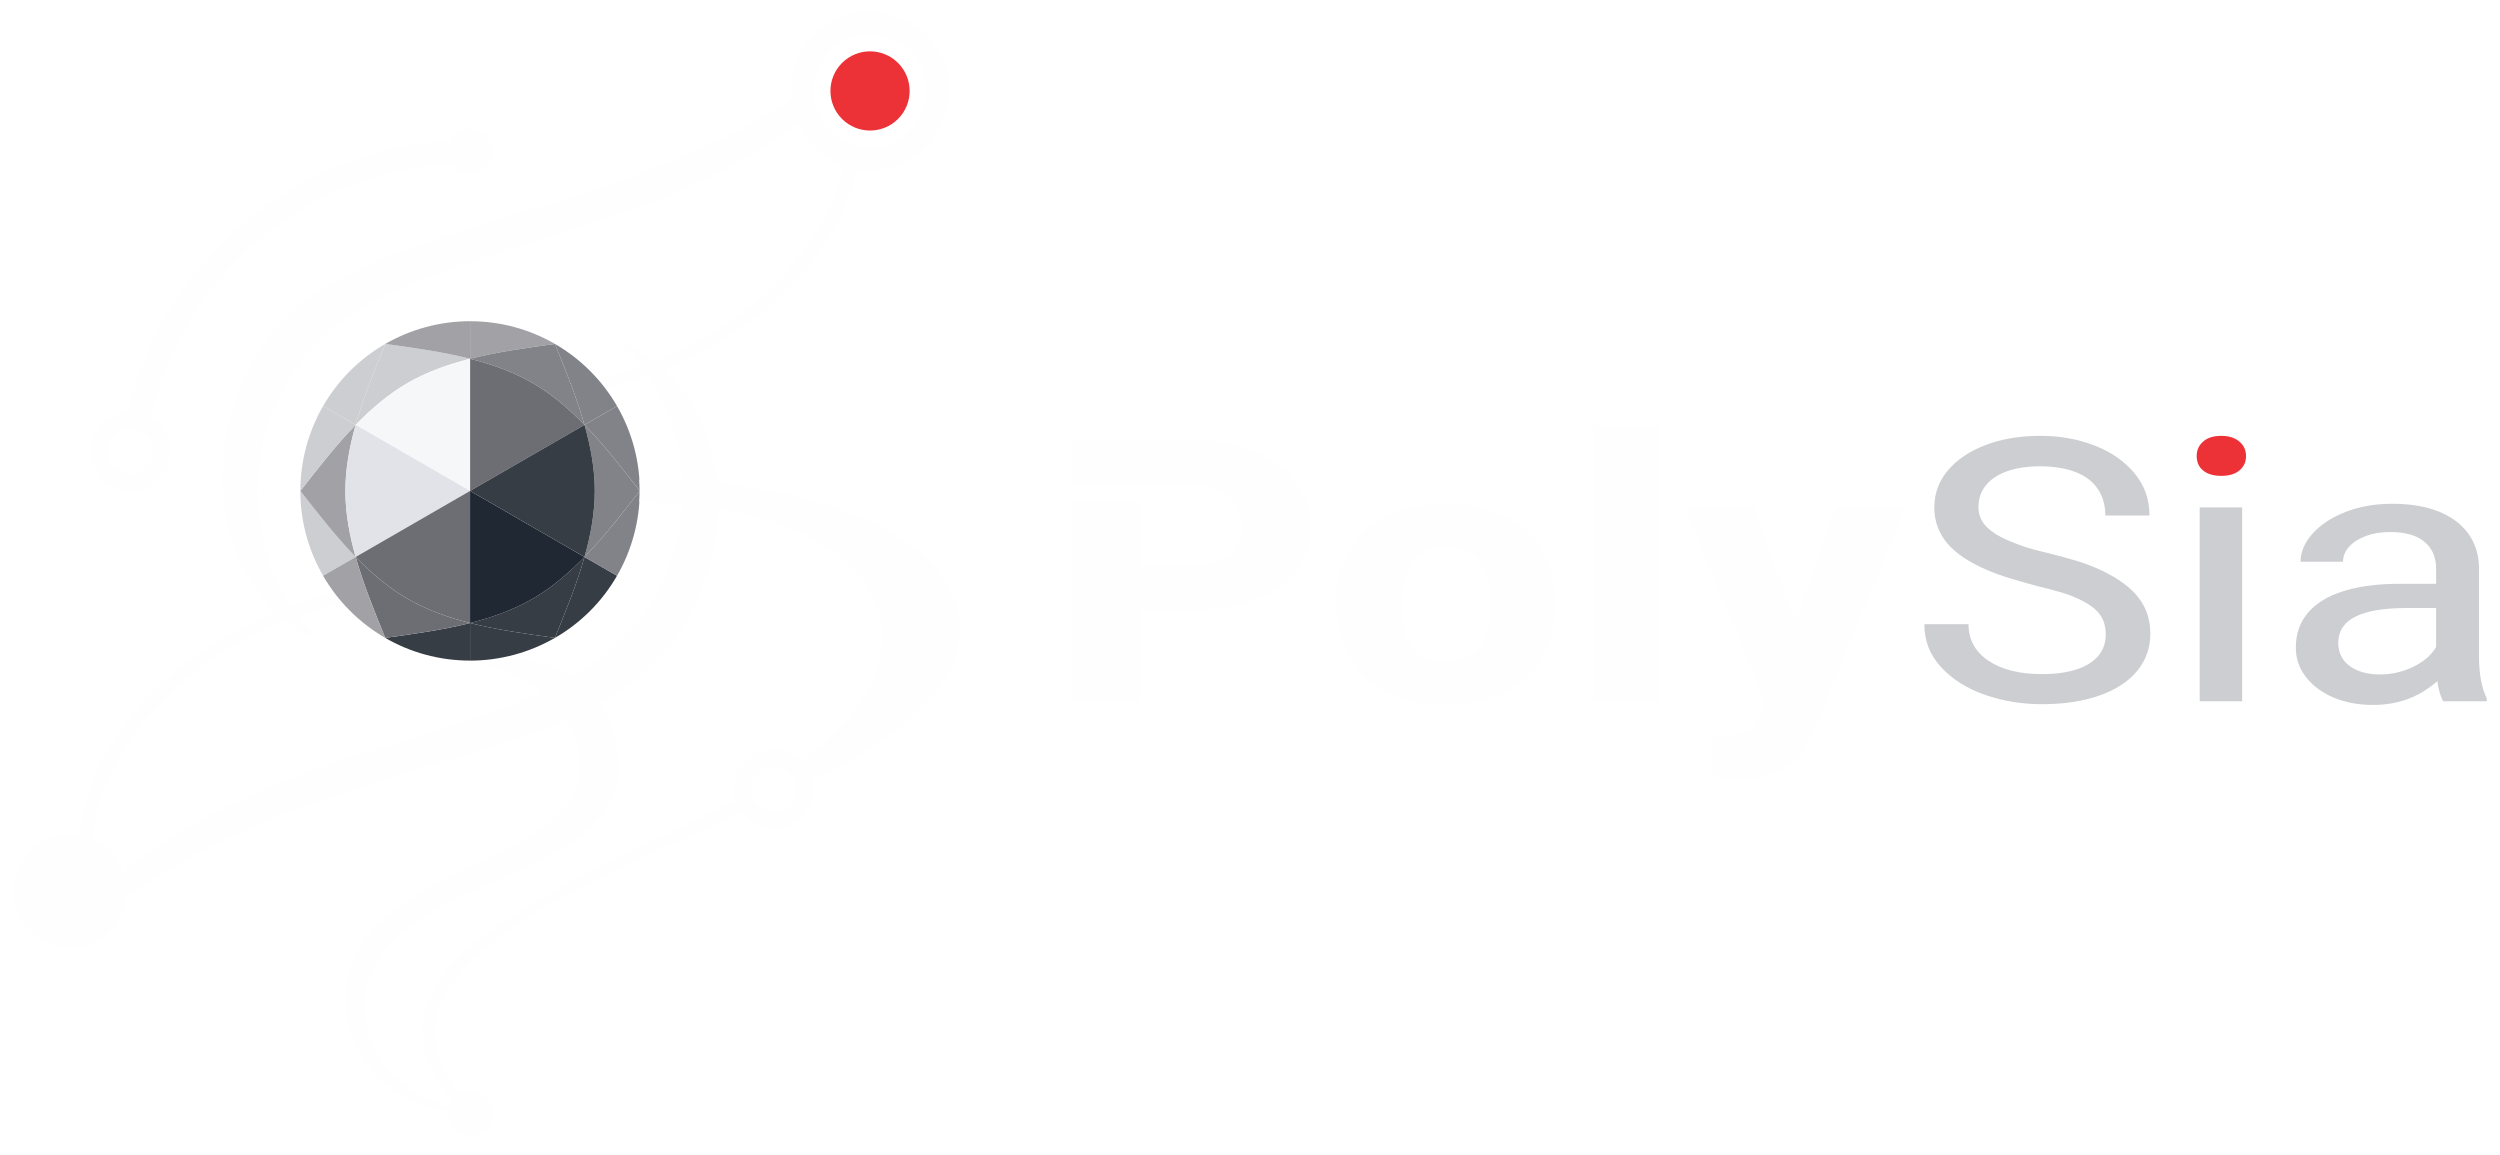
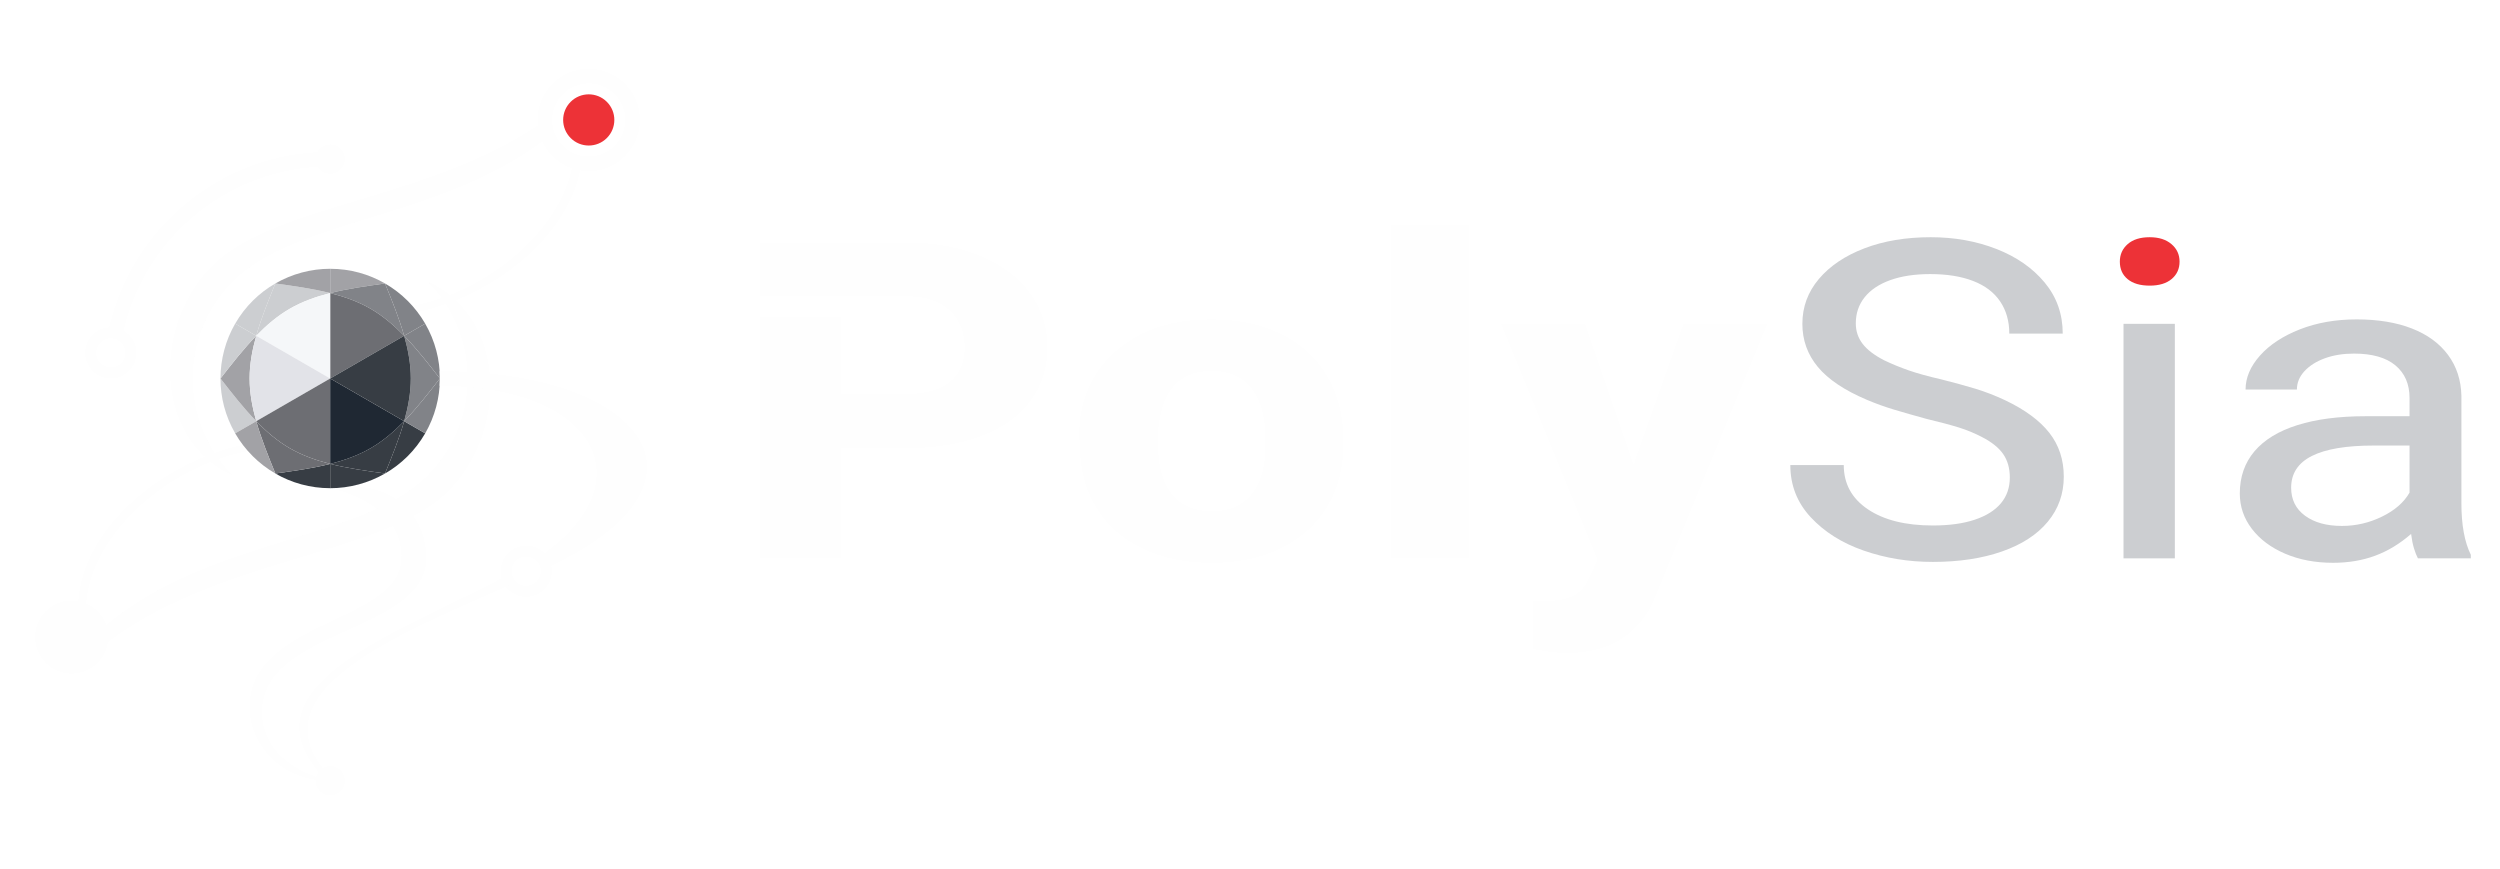
- <svg xmlns="http://www.w3.org/2000/svg" viewBox="135 105 2610 1205" fill-rule="evenodd">
-   <g>
-     <path d="M625.75 1267.09c-76.76,0.68 -126.38,-54.49 -129.79,-111.99 -8.76,-147.75 240.67,-140.22 244.93,-246.01 2.64,-65.79 -58.13,-102.14 -115.14,-114.42 96.51,-15.97 152.3,38.54 155.22,108.61 5.25,126.06 -265.41,115.79 -265.31,252.71 0.05,59.93 49.36,98.01 110.09,111.1z" fill="#FEFEFE" />
-     <path d="M249.94 1076.83c12.86,-12.85 18.54,-30.15 17.07,-46.95 182.38,-137.67 432.53,-132.02 535.82,-235.3 86.69,-86.7 98.38,-270.4 -20.09,-334.06 86.7,86.7 86.7,227.27 0,313.97 -105.11,105.11 -348.57,99.47 -518.75,241.22l0 0c-2.83,-8.18 -7.51,-15.86 -14.05,-22.39 -5.42,-5.43 -11.64,-9.58 -18.28,-12.45 8.6,-112.33 130.58,-221.14 261.21,-246.22 -2.8,-3.17 -5.49,-6.44 -8.06,-9.81 -123.04,25.65 -256.91,128.31 -265.81,252.18 -18.48,-3.43 -38.28,2 -52.57,16.3 -23.06,23.06 -23.06,60.45 0,83.51 23.06,23.06 60.45,23.06 83.51,0z" fill="#FEFEFE" />
-     <path d="M782.74 460.52c86.7,86.7 86.7,227.27 0,313.97 -105.11,105.11 -348.57,99.47 -518.75,241.22l-7.96 35.6c183.1,-145.31 448.46,-146.35 556.62,-248.31 97.92,-92.31 102.59,-281.63 -29.91,-342.48z" fill="#FEFEFE" />
-     <path transform="matrix(-0.159909 0.159909 -0.159909 -0.159909 1043.32 199.942)" fill="#ED3237" d="M-182.79 0.0a182.79 182.79 0 1 0 365.58 0a182.79 182.79 0 1 0 -365.58 0Z" />
-     <path d="M913.11 958.01c-16.14,-16.14 -16.14,-42.32 0,-58.46 16.14,-16.14 42.32,-16.14 58.46,0 16.14,16.14 16.14,42.32 0,58.46 -16.14,16.14 -42.32,16.14 -58.46,0zm12.53 -12.53c-9.23,-9.22 -9.23,-24.18 0,-33.4 9.22,-9.23 24.18,-9.23 33.4,0 9.23,9.22 9.23,24.18 0,33.4 -9.22,9.23 -24.18,9.23 -33.4,0z" fill="#FEFEFE" />
-     <path d="M642.46 279.89c9.22,-9.22 9.22,-24.18 0,-33.4 -9.23,-9.23 -24.19,-9.23 -33.41,0 -1.67,1.66 -3.03,3.52 -4.09,5.49 -164.52,9.22 -300.03,127.03 -335.98,282.93 -21.68,1.27 -38.88,19.26 -38.88,41.26 0,22.83 18.51,41.34 41.34,41.34 22.83,0 41.33,-18.51 41.33,-41.34 0,-15.34 -8.36,-28.73 -20.77,-35.87 33.56,-145.66 160.02,-255.8 313.65,-264.7 0.94,1.53 2.08,2.97 3.4,4.29 9.22,9.23 24.18,9.23 33.41,0zm-371.02 319.9c13.04,0 23.62,-10.57 23.62,-23.62 0,-13.04 -10.58,-23.62 -23.62,-23.62 -13.05,0 -23.62,10.58 -23.62,23.62 0,13.05 10.57,23.62 23.62,23.62z" fill="#FEFEFE" />
-     <path transform="matrix(0.0913785 -0.0913785 0.0913785 0.0913785 625.753 1267.09)" fill="#FEFEFE" d="M-182.79 0.0a182.79 182.79 0 1 0 365.58 0a182.79 182.79 0 1 0 -365.58 0Z" />
-     <path d="M1001.56 158.19c-23.06,23.06 -23.06,60.45 0,83.51 23.06,23.06 60.45,23.06 83.52,0 23.06,-23.06 23.06,-60.45 0,-83.51 -23.07,-23.07 -60.46,-23.07 -83.52,0zm14.75 119.9c-22.51,103.48 -136.36,198.98 -257.67,222.27 2.8,3.18 5.49,6.45 8.06,9.82 115.19,-24.02 239.84,-115.54 262.58,-228.76 25.56,4.38 52.77,-3.29 72.5,-23.02 32.28,-32.28 32.28,-84.63 0,-116.92 -32.29,-32.28 -84.63,-32.28 -116.92,0 -21.37,21.38 -28.59,51.54 -21.67,78.86 -180.08,122.16 -415.19,120.77 -514.51,220.09 -86.7,86.7 -98.38,270.41 20.09,334.06 -86.7,-86.7 -86.7,-227.27 0,-313.97 101.19,-101.19 330.62,-99.75 499.43,-226 3.98,8.65 9.53,16.75 16.66,23.88 9.17,9.17 19.96,15.73 31.45,19.69z" fill="#FEFEFE" />
-     <path d="M468.77 774.49c-86.7,-86.7 -86.7,-227.27 0,-313.97 103.29,-103.29 340.19,-99.63 509.86,-234.01l-5.15 -26.34c-181.75,129.06 -430.72,133.9 -534.62,231.84 -97.92,92.31 -102.59,281.63 29.91,342.48z" fill="#FEFEFE" />
+ <svg xmlns="http://www.w3.org/2000/svg" viewBox="0 0 190 66" role="img" aria-label="PolySia" fill-rule="evenodd">
+   <g transform="matrix(0.04705882 0 0 0.04705882 -4.352941 -0.2941176)" fill-rule="evenodd">
    <g>
-       <path d="M625.75 479.57c28.38,-7.17 58.48,-11.33 88.6,-15.51 -26.06,-15.08 -56.32,-23.71 -88.6,-23.71l0 39.22z" fill="#A2A2A6" />
-       <path d="M625.75 479.57c23.17,5.85 45.18,13.71 65.09,25.2 19.91,11.5 37.72,26.63 54.37,43.77 -7.98,-28.15 -19.43,-56.3 -30.87,-84.47 -30.11,4.17 -60.21,8.33 -88.59,15.5z" fill="#818388" />
-       <path d="M690.84 504.77c-19.91,-11.49 -41.92,-19.35 -65.09,-25.2l0 137.94 119.46 -68.97c-16.65,-17.14 -34.46,-32.27 -54.37,-43.77z" fill="#6D6E73" />
-       <path d="M745.21 548.54l33.99 -19.63c-15.55,-26.88 -37.97,-49.3 -64.86,-64.84 11.44,28.17 22.89,56.32 30.87,84.47z" fill="#818388" />
-       <path d="M506.29 548.54c7.98,-28.16 19.43,-56.31 30.87,-84.48 -26.09,15.03 -48.69,36.92 -64.83,64.87l33.96 19.61z" fill="#CCCED1" />
-       <path d="M506.3 548.54c16.65,-17.14 34.46,-32.27 54.37,-43.77 19.91,-11.49 41.92,-19.35 65.08,-25.2 -28.37,-7.16 -58.47,-11.33 -88.58,-15.5 -11.45,28.16 -22.9,56.31 -30.87,84.47z" fill="#CCCED1" />
-       <path d="M560.67 504.77c-19.91,11.5 -37.72,26.63 -54.38,43.77l119.46 68.97 0 -137.94c-23.16,5.85 -45.17,13.71 -65.08,25.2z" fill="#F5F7F9" />
-       <path d="M625.75 479.57l0 -39.25c-31.05,0.03 -61.68,8.23 -88.58,23.75 30.11,4.17 60.21,8.34 88.58,15.5z" fill="#A2A2A6" />
-       <path d="M506.29 686.48c-20.39,-20.99 -39.05,-44.98 -57.72,-68.98 -0.03,30.11 7.62,60.63 23.76,88.59l33.96 -19.61z" fill="#CCCED1" />
-       <path d="M506.3 686.47c-6.52,-22.99 -10.72,-45.97 -10.72,-68.97 0,-22.98 4.2,-45.97 10.72,-68.96 -20.39,20.98 -39.05,44.98 -57.72,68.97 18.66,23.99 37.32,47.98 57.72,68.96z" fill="#A2A2A6" />
-       <path d="M495.58 617.5c0,23 4.2,45.98 10.71,68.98l119.46 -68.97 -119.45 -68.97c-6.52,22.99 -10.72,45.98 -10.72,68.96z" fill="#E2E3E8" />
-       <path d="M506.3 548.54l-34 -19.63c-15.5,26.91 -23.7,57.54 -23.72,88.6 18.67,-23.99 37.33,-47.99 57.72,-68.97z" fill="#CCCED1" />
-       <path d="M625.75 755.45c-28.37,7.17 -58.48,11.33 -88.59,15.51 26.06,15.07 56.32,23.71 88.59,23.71l0 -39.22z" fill="#373D44" />
-       <path d="M625.75 755.44c-23.17,-5.85 -45.18,-13.7 -65.09,-25.2 -19.91,-11.49 -37.71,-26.63 -54.36,-43.77 7.98,28.16 19.43,56.31 30.87,84.47 30.1,-4.16 60.21,-8.32 88.58,-15.5z" fill="#6D6E73" />
-       <path d="M560.66 730.24c19.91,11.5 41.92,19.35 65.09,25.21l0 -137.94 -119.45 68.96c16.65,17.14 34.45,32.28 54.36,43.77z" fill="#6D6E73" />
-       <path d="M506.3 686.47l-34 19.63c15.56,26.88 37.97,49.3 64.87,64.84 -11.44,-28.16 -22.89,-56.31 -30.87,-84.47z" fill="#A2A2A6" />
-       <path d="M745.21 686.48c-7.98,28.15 -19.42,56.31 -30.86,84.48 26.09,-15.03 48.69,-36.92 64.83,-64.87l-33.97 -19.61z" fill="#373D44" />
-       <path d="M745.21 686.47c-16.65,17.14 -34.46,32.28 -54.37,43.77 -19.91,11.5 -41.92,19.35 -65.09,25.2 28.37,7.17 58.48,11.33 88.59,15.5 11.45,-28.15 22.89,-56.31 30.87,-84.47z" fill="#373D44" />
-       <path d="M690.84 730.24c19.91,-11.49 37.72,-26.63 54.37,-43.76l-119.46 -68.97 0 137.93c23.17,-5.85 45.18,-13.7 65.09,-25.2z" fill="#1F2833" />
-       <path d="M625.75 755.44l0 39.26c31.06,-0.03 61.68,-8.24 88.59,-23.76 -30.11,-4.17 -60.22,-8.33 -88.59,-15.5z" fill="#373D44" />
-       <path d="M745.21 548.54c20.4,20.98 39.06,44.98 57.73,68.97 0.03,-30.11 -7.62,-60.63 -23.76,-88.58l-33.97 19.61z" fill="#818388" />
-       <path d="M745.21 548.54c6.51,22.99 10.72,45.98 10.72,68.97 0,22.99 -4.2,45.98 -10.72,68.96 20.39,-20.98 39.05,-44.97 57.72,-68.96 -18.66,-23.99 -37.32,-47.99 -57.72,-68.97z" fill="#818388" />
-       <path d="M755.93 617.51c0,-22.99 -4.21,-45.98 -10.72,-68.97l-119.46 68.97 119.46 68.96c6.52,-22.98 10.72,-45.97 10.72,-68.96z" fill="#373D44" />
-       <path d="M745.21 686.47l33.99 19.63c15.51,-26.91 23.71,-57.53 23.73,-88.59 -18.67,23.99 -37.33,47.98 -57.72,68.96z" fill="#818388" />
+       <path d="M625.75 1267.09c-76.76,0.68 -126.38,-54.49 -129.79,-111.99 -8.76,-147.75 240.67,-140.22 244.93,-246.01 2.64,-65.79 -58.13,-102.14 -115.14,-114.42 96.51,-15.97 152.3,38.54 155.22,108.61 5.25,126.06 -265.41,115.79 -265.31,252.71 0.05,59.93 49.36,98.01 110.09,111.1z" fill="#FEFEFE" />
+       <path d="M249.94 1076.83c12.86,-12.85 18.54,-30.15 17.07,-46.95 182.38,-137.67 432.53,-132.02 535.82,-235.3 86.69,-86.7 98.38,-270.4 -20.09,-334.06 86.7,86.7 86.7,227.27 0,313.97 -105.11,105.11 -348.57,99.47 -518.75,241.22l0 0c-2.83,-8.18 -7.51,-15.86 -14.05,-22.39 -5.42,-5.43 -11.64,-9.58 -18.28,-12.45 8.6,-112.33 130.58,-221.14 261.21,-246.22 -2.8,-3.17 -5.49,-6.44 -8.06,-9.81 -123.04,25.65 -256.91,128.31 -265.81,252.18 -18.48,-3.43 -38.28,2 -52.57,16.3 -23.06,23.06 -23.06,60.45 0,83.51 23.06,23.06 60.45,23.06 83.51,0z" fill="#FEFEFE" />
+       <path d="M782.74 460.52c86.7,86.7 86.7,227.27 0,313.97 -105.11,105.11 -348.57,99.47 -518.75,241.22l-7.96 35.6c183.1,-145.31 448.46,-146.35 556.62,-248.31 97.92,-92.31 102.59,-281.63 -29.91,-342.48z" fill="#FEFEFE" />
+       <path transform="matrix(-0.159909 0.159909 -0.159909 -0.159909 1043.32 199.942)" fill="#ED3237" d="M-182.79 0.0a182.79 182.79 0 1 0 365.58 0a182.79 182.79 0 1 0 -365.58 0Z" />
+       <path d="M913.11 958.01c-16.14,-16.14 -16.14,-42.32 0,-58.46 16.14,-16.14 42.32,-16.14 58.46,0 16.14,16.14 16.14,42.32 0,58.46 -16.14,16.14 -42.32,16.14 -58.46,0zm12.53 -12.53c-9.23,-9.22 -9.23,-24.18 0,-33.4 9.22,-9.23 24.18,-9.23 33.4,0 9.23,9.22 9.23,24.18 0,33.4 -9.22,9.23 -24.18,9.23 -33.4,0z" fill="#FEFEFE" />
+       <path d="M642.46 279.89c9.22,-9.22 9.22,-24.18 0,-33.4 -9.23,-9.23 -24.19,-9.23 -33.41,0 -1.67,1.66 -3.03,3.52 -4.09,5.49 -164.52,9.22 -300.03,127.03 -335.98,282.93 -21.68,1.27 -38.88,19.26 -38.88,41.26 0,22.83 18.51,41.34 41.34,41.34 22.83,0 41.33,-18.51 41.33,-41.34 0,-15.34 -8.36,-28.73 -20.77,-35.87 33.56,-145.66 160.02,-255.8 313.65,-264.7 0.94,1.53 2.08,2.97 3.4,4.29 9.22,9.23 24.18,9.23 33.41,0zm-371.02 319.9c13.04,0 23.62,-10.57 23.62,-23.62 0,-13.04 -10.58,-23.62 -23.62,-23.62 -13.05,0 -23.62,10.58 -23.62,23.62 0,13.05 10.57,23.62 23.62,23.62z" fill="#FEFEFE" />
+       <path transform="matrix(0.0913785 -0.0913785 0.0913785 0.0913785 625.753 1267.09)" fill="#FEFEFE" d="M-182.79 0.0a182.79 182.79 0 1 0 365.58 0a182.79 182.79 0 1 0 -365.58 0Z" />
+       <path d="M1001.56 158.19c-23.06,23.06 -23.06,60.45 0,83.51 23.06,23.06 60.45,23.06 83.52,0 23.06,-23.06 23.06,-60.45 0,-83.51 -23.07,-23.07 -60.46,-23.07 -83.52,0zm14.75 119.9c-22.51,103.48 -136.36,198.98 -257.67,222.27 2.8,3.18 5.49,6.45 8.06,9.82 115.19,-24.02 239.84,-115.54 262.58,-228.76 25.56,4.38 52.77,-3.29 72.5,-23.02 32.28,-32.28 32.28,-84.63 0,-116.92 -32.29,-32.28 -84.63,-32.28 -116.92,0 -21.37,21.38 -28.59,51.54 -21.67,78.86 -180.08,122.16 -415.19,120.77 -514.51,220.09 -86.7,86.7 -98.38,270.41 20.09,334.06 -86.7,-86.7 -86.7,-227.27 0,-313.97 101.19,-101.19 330.62,-99.75 499.43,-226 3.98,8.65 9.53,16.75 16.66,23.88 9.17,9.17 19.96,15.73 31.45,19.69z" fill="#FEFEFE" />
+       <path d="M468.77 774.49c-86.7,-86.7 -86.7,-227.27 0,-313.97 103.29,-103.29 340.19,-99.63 509.86,-234.01l-5.15 -26.34c-181.75,129.06 -430.72,133.9 -534.62,231.84 -97.92,92.31 -102.59,281.63 29.91,342.48z" fill="#FEFEFE" />
+       <g>
+         <path d="M625.75 479.57c28.38,-7.17 58.48,-11.33 88.6,-15.51 -26.06,-15.08 -56.32,-23.71 -88.6,-23.71l0 39.22z" fill="#A2A2A6" />
+         <path d="M625.75 479.57c23.17,5.85 45.18,13.71 65.09,25.2 19.91,11.5 37.72,26.63 54.37,43.77 -7.98,-28.15 -19.43,-56.3 -30.87,-84.47 -30.11,4.17 -60.21,8.33 -88.59,15.5z" fill="#818388" />
+         <path d="M690.84 504.77c-19.91,-11.49 -41.92,-19.35 -65.09,-25.2l0 137.94 119.46 -68.97c-16.65,-17.14 -34.46,-32.27 -54.37,-43.77z" fill="#6D6E73" />
+         <path d="M745.21 548.54l33.99 -19.63c-15.55,-26.88 -37.97,-49.3 -64.86,-64.84 11.44,28.17 22.89,56.32 30.87,84.47z" fill="#818388" />
+         <path d="M506.29 548.54c7.98,-28.16 19.43,-56.31 30.87,-84.48 -26.09,15.03 -48.69,36.92 -64.83,64.87l33.96 19.61z" fill="#CCCED1" />
+         <path d="M506.3 548.54c16.65,-17.14 34.46,-32.27 54.37,-43.77 19.91,-11.49 41.92,-19.35 65.08,-25.2 -28.37,-7.16 -58.47,-11.33 -88.58,-15.5 -11.45,28.16 -22.9,56.31 -30.87,84.47z" fill="#CCCED1" />
+         <path d="M560.67 504.77c-19.91,11.5 -37.72,26.63 -54.38,43.77l119.46 68.97 0 -137.94c-23.16,5.85 -45.17,13.71 -65.08,25.2z" fill="#F5F7F9" />
+         <path d="M625.75 479.57l0 -39.25c-31.05,0.03 -61.68,8.23 -88.58,23.75 30.11,4.17 60.21,8.34 88.58,15.5z" fill="#A2A2A6" />
+         <path d="M506.29 686.48c-20.39,-20.99 -39.05,-44.98 -57.72,-68.98 -0.03,30.11 7.62,60.63 23.76,88.59l33.96 -19.61z" fill="#CCCED1" />
+         <path d="M506.3 686.47c-6.52,-22.99 -10.72,-45.97 -10.72,-68.97 0,-22.98 4.2,-45.97 10.72,-68.96 -20.39,20.98 -39.05,44.98 -57.72,68.97 18.66,23.99 37.32,47.98 57.72,68.96z" fill="#A2A2A6" />
+         <path d="M495.58 617.5c0,23 4.2,45.98 10.71,68.98l119.46 -68.97 -119.45 -68.97c-6.52,22.99 -10.72,45.98 -10.72,68.96z" fill="#E2E3E8" />
+         <path d="M506.3 548.54l-34 -19.63c-15.5,26.91 -23.7,57.54 -23.72,88.6 18.67,-23.99 37.33,-47.99 57.72,-68.97z" fill="#CCCED1" />
+         <path d="M625.75 755.45c-28.37,7.17 -58.48,11.33 -88.59,15.51 26.06,15.07 56.32,23.71 88.59,23.71l0 -39.22z" fill="#373D44" />
+         <path d="M625.75 755.44c-23.17,-5.85 -45.18,-13.7 -65.09,-25.2 -19.91,-11.49 -37.71,-26.63 -54.36,-43.77 7.98,28.16 19.43,56.31 30.87,84.47 30.1,-4.16 60.21,-8.32 88.58,-15.5z" fill="#6D6E73" />
+         <path d="M560.66 730.24c19.91,11.5 41.92,19.35 65.09,25.21l0 -137.94 -119.45 68.96c16.65,17.14 34.45,32.28 54.36,43.77z" fill="#6D6E73" />
+         <path d="M506.3 686.47l-34 19.63c15.56,26.88 37.97,49.3 64.87,64.84 -11.44,-28.16 -22.89,-56.31 -30.87,-84.47z" fill="#A2A2A6" />
+         <path d="M745.21 686.48c-7.98,28.15 -19.42,56.31 -30.86,84.48 26.09,-15.03 48.69,-36.92 64.83,-64.87l-33.97 -19.61z" fill="#373D44" />
+         <path d="M745.21 686.47c-16.65,17.14 -34.46,32.28 -54.37,43.77 -19.91,11.5 -41.92,19.35 -65.09,25.2 28.37,7.17 58.48,11.33 88.59,15.5 11.45,-28.15 22.89,-56.31 30.87,-84.47z" fill="#373D44" />
+         <path d="M690.84 730.24c19.91,-11.49 37.72,-26.63 54.37,-43.76l-119.46 -68.97 0 137.93c23.17,-5.85 45.18,-13.7 65.09,-25.2z" fill="#1F2833" />
+         <path d="M625.75 755.44l0 39.26c31.06,-0.03 61.68,-8.24 88.59,-23.76 -30.11,-4.17 -60.22,-8.33 -88.59,-15.5z" fill="#373D44" />
+         <path d="M745.21 548.54c20.4,20.98 39.06,44.98 57.73,68.97 0.03,-30.11 -7.62,-60.63 -23.76,-88.58l-33.97 19.61z" fill="#818388" />
+         <path d="M745.21 548.54c6.51,22.99 10.72,45.98 10.72,68.97 0,22.99 -4.2,45.98 -10.72,68.96 20.39,-20.98 39.05,-44.97 57.72,-68.96 -18.66,-23.99 -37.32,-47.99 -57.72,-68.97z" fill="#818388" />
+         <path d="M755.93 617.51c0,-22.99 -4.21,-45.98 -10.72,-68.97l-119.46 68.97 119.46 68.96c6.52,-22.98 10.72,-45.97 10.72,-68.96z" fill="#373D44" />
+         <path d="M745.21 686.47l33.99 19.63c15.51,-26.91 23.71,-57.53 23.73,-88.59 -18.67,23.99 -37.33,47.98 -57.72,68.96z" fill="#818388" />
+       </g>
+       <path d="M911.82 935.42c-176.4,94.44 -440.25,178.67 -292.78,330.79 2.01,2.07 6.76,-5.9 8.64,-3.55 -135.19,-139 114.8,-234.51 292.03,-313.51l-7.89 -13.73z" fill="#FEFEFE" />
+       <path d="M967.49 902.96l8.44 20.58 7.72 -4.18c284.06,-135.17 145.87,-313.66 -181.13,-313.66l-0.01 0c0.26,3.9 0.4,7.84 0.4,11.81 0,3.97 -0.14,7.9 -0.4,11.8l0.01 0.01c250.54,0 334.62,153.76 164.97,273.64z" fill="#FEFEFE" />
    </g>
-     <path d="M911.82 935.42c-176.4,94.44 -440.25,178.67 -292.78,330.79 2.01,2.07 6.76,-5.9 8.64,-3.55 -135.19,-139 114.8,-234.51 292.03,-313.51l-7.89 -13.73z" fill="#FEFEFE" />
-     <path d="M967.49 902.96l8.44 20.58 7.72 -4.18c284.06,-135.17 145.87,-313.66 -181.13,-313.66l-0.01 0c0.26,3.9 0.4,7.84 0.4,11.81 0,3.97 -0.14,7.9 -0.4,11.8l0.01 0.01c250.54,0 334.62,153.76 164.97,273.64z" fill="#FEFEFE" />
  </g>
-   <g>
-     <path d="M2619.98 809.14c12.06,0 23.58,-2.68 34.58,-8.05 11,-5.36 18.91,-12.26 23.74,-20.69l0 -40.63 -30.74 0c-23.81,0 -41.66,3 -53.57,9.01 -11.9,6 -17.85,15.14 -17.85,27.4 0,10.22 3.99,18.27 11.98,24.15 7.98,5.87 18.6,8.81 31.86,8.81zm65.55 27.98c-1.21,-2.3 -2.34,-5.17 -3.39,-8.62 -1.06,-3.45 -1.89,-7.6 -2.49,-12.46 -9.64,8.43 -19.96,14.69 -30.96,18.78 -11,4.09 -23.13,6.13 -36.39,6.13 -15.37,0 -29.16,-2.62 -41.36,-7.85 -12.21,-5.24 -21.77,-12.39 -28.7,-21.47 -6.94,-9.07 -10.4,-19.22 -10.4,-30.47 0,-14.3 4.22,-26.44 12.65,-36.41 8.44,-9.96 20.8,-17.5 37.07,-22.61 16.27,-5.11 35.86,-7.66 58.77,-7.66l37.97 0 0 -15.72c0,-12.01 -4.07,-21.39 -12.21,-28.17 -8.14,-6.77 -20.04,-10.15 -35.71,-10.15 -9.34,0 -17.7,1.34 -25.09,4.02 -7.38,2.68 -13.26,6.39 -17.63,11.12 -4.37,4.72 -6.55,10.03 -6.55,15.9l-44.3 0c0,-10.22 4.14,-19.99 12.43,-29.32 8.29,-9.32 19.74,-16.86 34.36,-22.61 14.61,-5.75 30.96,-8.62 49.04,-8.62 18.38,0 34.28,2.61 47.69,7.85 13.41,5.24 23.81,12.84 31.19,22.81 7.38,9.96 11.22,21.72 11.53,35.26l0 92.75c0,18.65 2.71,33.47 8.13,44.45l0 3.07 -45.65 0z" fill="#CCCED1" fill-rule="nonzero" />
-     <path d="M2428.33 581.1c0,-6.13 2.25,-11.18 6.78,-15.14 4.52,-3.96 10.85,-5.94 18.98,-5.94 7.84,0 14.09,1.98 18.76,5.94 4.67,3.96 7.01,9.01 7.01,15.14 0,6.13 -2.26,11.12 -6.78,14.95 -4.52,3.83 -10.85,5.75 -18.99,5.75 -8.13,0 -14.46,-1.85 -18.98,-5.56 -4.53,-3.7 -6.78,-8.75 -6.78,-15.14z" fill="#ED3237" fill-rule="nonzero" />
-     <path fill="#CCCED1" fill-rule="nonzero" d="M2475.79,837.12 2431.49,837.12 2431.49,634.76 2475.79,634.76 Z" />
-     <path d="M2333.4 767.37c0,-7.92 -1.88,-14.63 -5.65,-20.12 -3.77,-5.5 -9.87,-10.41 -18.31,-14.76 -6.33,-3.32 -12.96,-6.07 -19.89,-8.24 -6.93,-2.17 -16.27,-4.66 -28.02,-7.47 -10.25,-2.81 -19.44,-5.43 -27.58,-7.86 -8.13,-2.43 -16.12,-5.3 -23.95,-8.62 -19.29,-8.18 -33.38,-17.63 -42.27,-28.36 -8.89,-10.74 -13.33,-23.13 -13.33,-37.18 0,-14.56 4.74,-27.47 14.24,-38.71 9.49,-11.24 22.6,-20.06 39.32,-26.45 16.73,-6.38 35.79,-9.58 57.18,-9.58 20.49,0 39.41,3.39 56.73,10.16 17.33,6.77 31.19,16.42 41.59,28.94 10.4,12.52 15.59,27.21 15.59,44.07l-46.1 0c0,-10.73 -2.64,-19.99 -7.91,-27.78 -5.28,-7.8 -13.04,-13.67 -23.28,-17.63 -10.25,-3.96 -22.6,-5.95 -37.07,-5.95 -13.26,0 -24.71,1.73 -34.35,5.18 -9.65,3.45 -17.03,8.37 -22.15,14.75 -5.13,6.39 -7.69,13.93 -7.69,22.62 0,6.64 1.96,12.52 5.88,17.63 3.92,5.11 10.1,9.83 18.53,14.18 6.93,3.32 14.09,6.26 21.47,8.81 7.39,2.56 16.65,5.11 27.8,7.67 11.15,2.81 20.95,5.49 29.38,8.04 8.44,2.56 17.03,5.88 25.77,9.97 17.18,8.18 29.91,17.57 38.2,28.17 8.28,10.6 12.43,23.19 12.43,37.75 0,14.82 -4.6,27.79 -13.79,38.9 -9.19,11.12 -22.38,19.68 -39.55,25.68 -17.18,6.01 -37.07,9.01 -59.67,9.01 -21.09,0 -40.98,-3.26 -59.67,-9.78 -18.68,-6.51 -33.9,-16.09 -45.65,-28.74 -11.75,-12.65 -17.63,-27.66 -17.63,-45.03l46.11 0c0,16.09 6.93,28.81 20.79,38.13 13.86,9.33 32.55,13.99 56.05,13.99 14.16,0 26.22,-1.66 36.16,-4.98 9.95,-3.32 17.48,-8.05 22.6,-14.18 5.13,-6.14 7.69,-13.55 7.69,-22.23z" fill="#CCCED1" fill-rule="nonzero" />
-     <path d="M2008.84 756.64l2.72 -8.44 40.23 -113.44 72.32 0 -96.73 235.7 -4.07 8.82c-4.82,8.69 -10.7,15.97 -17.63,21.84 -6.93,5.88 -14.99,10.29 -24.18,13.23 -9.19,2.94 -19.37,4.4 -30.52,4.4 -4.82,0 -9.49,-0.31 -14.01,-0.95 -4.52,-0.64 -9.49,-1.47 -14.92,-2.49l0 -41.78c3.32,0 6.48,0.13 9.5,0.38 11.15,0 19.66,-1.53 25.54,-4.6 5.87,-3.06 10.47,-8.43 13.78,-16.09l6.78 -14.95 -83.17 -203.51 72.32 0 42.04 121.88z" fill="#FEFEFE" fill-rule="nonzero" />
-     <path fill="#FEFEFE" fill-rule="nonzero" d="M1866.91,837.12 1799.1,837.12 1799.1,549.67 1866.91,549.67 Z" />
-     <path d="M1598.4 737.86c0,12.77 1.74,23.5 5.2,32.19 3.47,8.69 8.74,15.27 15.82,19.74 7.08,4.47 15.6,6.7 25.54,6.7 9.95,0 18.31,-2.17 25.09,-6.51 6.78,-4.34 11.98,-10.67 15.59,-18.97 3.62,-8.31 5.43,-18.72 5.43,-31.24l0 -5.75c0,-12.77 -1.81,-23.5 -5.43,-32.19 -3.61,-8.69 -8.81,-15.27 -15.59,-19.74 -6.78,-4.47 -15.29,-6.71 -25.54,-6.71 -9.34,0 -17.33,1.99 -23.96,5.95 -6.63,3.96 -11.75,9.83 -15.37,17.63 -3.61,7.79 -5.87,17.56 -6.78,29.31l0 9.59zm-67.8 -3.84c-0.9,-18.65 3.01,-35.83 11.75,-51.54 8.74,-15.72 21.77,-28.24 39.1,-37.56 17.33,-9.33 38.35,-13.99 63.06,-13.99 22.9,0 42.94,4.21 60.12,12.64 17.18,8.44 30.44,20.57 39.78,36.41 9.34,15.85 14.01,34.37 14.01,55.58l0 2.3c0,20.95 -4.67,39.15 -14.01,54.61 -9.34,15.46 -22.6,27.4 -39.78,35.84 -17.18,8.43 -37.07,12.64 -59.67,12.64 -22.3,0 -41.96,-3.96 -58.99,-11.88 -17.02,-7.92 -30.28,-19.29 -39.78,-34.11 -9.49,-14.82 -14.54,-32.06 -15.14,-51.74l-0.45 -9.2z" fill="#FEFEFE" fill-rule="nonzero" />
-     <path d="M1324.93 695.31l56.05 0c16.57,0 29.15,-3.45 37.74,-10.34 8.59,-6.9 12.89,-16.74 12.89,-29.52 0,-13.54 -4.37,-24.33 -13.11,-32.38 -8.74,-8.05 -20.95,-12.07 -36.62,-12.07l-7.24 0 -49.71 0 -70.07 0 0 -46.38 126.12 0c24.41,0 45.88,3.9 64.41,11.69 18.54,7.79 32.78,18.53 42.72,32.2 9.94,13.67 14.92,29.19 14.92,46.56 0,17.63 -4.9,33.03 -14.7,46.18 -9.79,13.16 -23.95,23.26 -42.49,30.28 -18.53,7.03 -40.6,10.54 -66.22,10.54l-54.69 0 0 95.05 -70.07 0 0 -208.16 70.07 0 0 66.35z" fill="#FEFEFE" fill-rule="nonzero" />
+   <g transform="matrix(0.08807947 0 0 0.08807947 -52.77815 -31.29801)" fill-rule="evenodd">
+     <g>
+       <path d="M2619.98 809.14c12.06,0 23.58,-2.68 34.58,-8.05 11,-5.36 18.91,-12.26 23.74,-20.69l0 -40.63 -30.74 0c-23.81,0 -41.66,3 -53.57,9.01 -11.9,6 -17.85,15.14 -17.85,27.4 0,10.22 3.99,18.27 11.98,24.15 7.98,5.87 18.6,8.81 31.86,8.81zm65.55 27.98c-1.21,-2.3 -2.34,-5.17 -3.39,-8.62 -1.06,-3.45 -1.89,-7.6 -2.49,-12.46 -9.64,8.43 -19.96,14.69 -30.96,18.78 -11,4.09 -23.13,6.13 -36.39,6.13 -15.37,0 -29.16,-2.62 -41.36,-7.85 -12.21,-5.24 -21.77,-12.39 -28.7,-21.47 -6.94,-9.07 -10.4,-19.22 -10.4,-30.47 0,-14.3 4.22,-26.44 12.65,-36.41 8.44,-9.96 20.8,-17.5 37.07,-22.61 16.27,-5.11 35.86,-7.66 58.77,-7.66l37.97 0 0 -15.72c0,-12.01 -4.07,-21.39 -12.21,-28.17 -8.14,-6.77 -20.04,-10.15 -35.71,-10.15 -9.34,0 -17.7,1.34 -25.09,4.02 -7.38,2.68 -13.26,6.39 -17.63,11.12 -4.37,4.72 -6.55,10.03 -6.55,15.9l-44.3 0c0,-10.22 4.14,-19.99 12.43,-29.32 8.29,-9.32 19.74,-16.86 34.36,-22.61 14.61,-5.75 30.96,-8.62 49.04,-8.62 18.38,0 34.28,2.61 47.69,7.85 13.41,5.24 23.81,12.84 31.19,22.81 7.38,9.96 11.22,21.72 11.53,35.26l0 92.75c0,18.65 2.71,33.47 8.13,44.45l0 3.07 -45.65 0z" fill="#CCCED1" fill-rule="nonzero" />
+       <path d="M2428.33 581.1c0,-6.13 2.25,-11.18 6.78,-15.14 4.52,-3.96 10.85,-5.94 18.98,-5.94 7.84,0 14.09,1.98 18.76,5.94 4.67,3.96 7.01,9.01 7.01,15.14 0,6.13 -2.26,11.12 -6.78,14.95 -4.52,3.83 -10.85,5.75 -18.99,5.75 -8.13,0 -14.46,-1.85 -18.98,-5.56 -4.53,-3.7 -6.78,-8.75 -6.78,-15.14z" fill="#ED3237" fill-rule="nonzero" />
+       <path fill="#CCCED1" fill-rule="nonzero" d="M2475.79,837.12 2431.49,837.12 2431.49,634.76 2475.79,634.76 Z" />
+       <path d="M2333.4 767.37c0,-7.92 -1.88,-14.63 -5.65,-20.12 -3.77,-5.5 -9.87,-10.41 -18.31,-14.76 -6.33,-3.32 -12.96,-6.07 -19.89,-8.24 -6.93,-2.17 -16.27,-4.66 -28.02,-7.47 -10.25,-2.81 -19.44,-5.43 -27.58,-7.86 -8.13,-2.43 -16.12,-5.3 -23.95,-8.62 -19.29,-8.18 -33.38,-17.63 -42.27,-28.36 -8.89,-10.74 -13.33,-23.13 -13.33,-37.18 0,-14.56 4.74,-27.47 14.24,-38.71 9.49,-11.24 22.6,-20.06 39.32,-26.45 16.73,-6.38 35.79,-9.58 57.18,-9.58 20.49,0 39.41,3.39 56.73,10.16 17.33,6.77 31.19,16.42 41.59,28.94 10.4,12.52 15.59,27.21 15.59,44.07l-46.1 0c0,-10.73 -2.64,-19.99 -7.91,-27.78 -5.28,-7.8 -13.04,-13.67 -23.28,-17.63 -10.25,-3.96 -22.6,-5.95 -37.07,-5.95 -13.26,0 -24.71,1.73 -34.35,5.18 -9.65,3.45 -17.03,8.37 -22.15,14.75 -5.13,6.39 -7.69,13.93 -7.69,22.62 0,6.64 1.96,12.52 5.88,17.63 3.92,5.11 10.1,9.83 18.53,14.18 6.93,3.32 14.09,6.26 21.47,8.81 7.39,2.56 16.65,5.11 27.8,7.67 11.15,2.81 20.95,5.49 29.38,8.04 8.44,2.56 17.03,5.88 25.77,9.97 17.18,8.18 29.91,17.57 38.2,28.17 8.28,10.6 12.43,23.19 12.43,37.75 0,14.82 -4.6,27.79 -13.79,38.9 -9.19,11.12 -22.38,19.68 -39.55,25.68 -17.18,6.01 -37.07,9.01 -59.67,9.01 -21.09,0 -40.98,-3.26 -59.67,-9.78 -18.68,-6.51 -33.9,-16.09 -45.65,-28.74 -11.75,-12.65 -17.63,-27.66 -17.63,-45.03l46.11 0c0,16.09 6.93,28.81 20.79,38.13 13.86,9.33 32.55,13.99 56.05,13.99 14.16,0 26.22,-1.66 36.16,-4.98 9.95,-3.32 17.48,-8.05 22.6,-14.18 5.13,-6.14 7.69,-13.55 7.69,-22.23z" fill="#CCCED1" fill-rule="nonzero" />
+       <path d="M2008.84 756.64l2.72 -8.44 40.23 -113.44 72.32 0 -96.73 235.7 -4.07 8.82c-4.82,8.69 -10.7,15.97 -17.63,21.84 -6.93,5.88 -14.99,10.29 -24.18,13.23 -9.19,2.94 -19.37,4.4 -30.52,4.4 -4.82,0 -9.49,-0.31 -14.01,-0.95 -4.52,-0.64 -9.49,-1.47 -14.92,-2.49l0 -41.78c3.32,0 6.48,0.13 9.5,0.38 11.15,0 19.66,-1.53 25.54,-4.6 5.87,-3.06 10.47,-8.43 13.78,-16.09l6.78 -14.95 -83.17 -203.51 72.32 0 42.04 121.88z" fill="#FEFEFE" fill-rule="nonzero" />
+       <path fill="#FEFEFE" fill-rule="nonzero" d="M1866.91,837.12 1799.1,837.12 1799.1,549.67 1866.91,549.67 Z" />
+       <path d="M1598.4 737.86c0,12.77 1.74,23.5 5.2,32.19 3.47,8.69 8.74,15.27 15.82,19.74 7.08,4.47 15.6,6.7 25.54,6.7 9.95,0 18.31,-2.17 25.09,-6.51 6.78,-4.34 11.98,-10.67 15.59,-18.97 3.62,-8.31 5.43,-18.72 5.43,-31.24l0 -5.75c0,-12.77 -1.81,-23.5 -5.43,-32.19 -3.61,-8.69 -8.81,-15.27 -15.59,-19.74 -6.78,-4.47 -15.29,-6.71 -25.54,-6.71 -9.34,0 -17.33,1.99 -23.96,5.95 -6.63,3.96 -11.75,9.83 -15.37,17.63 -3.61,7.79 -5.87,17.56 -6.78,29.31l0 9.59zm-67.8 -3.84c-0.9,-18.65 3.01,-35.83 11.75,-51.54 8.74,-15.72 21.77,-28.24 39.1,-37.56 17.33,-9.33 38.35,-13.99 63.06,-13.99 22.9,0 42.94,4.21 60.12,12.64 17.18,8.44 30.44,20.57 39.78,36.41 9.34,15.85 14.01,34.37 14.01,55.58l0 2.3c0,20.95 -4.67,39.15 -14.01,54.61 -9.34,15.46 -22.6,27.4 -39.78,35.84 -17.18,8.43 -37.07,12.64 -59.67,12.64 -22.3,0 -41.96,-3.96 -58.99,-11.88 -17.02,-7.92 -30.28,-19.29 -39.78,-34.11 -9.49,-14.82 -14.54,-32.06 -15.14,-51.74l-0.45 -9.2z" fill="#FEFEFE" fill-rule="nonzero" />
+       <path d="M1324.93 695.31l56.05 0c16.57,0 29.15,-3.45 37.74,-10.34 8.59,-6.9 12.89,-16.74 12.89,-29.52 0,-13.54 -4.37,-24.33 -13.11,-32.38 -8.74,-8.05 -20.95,-12.07 -36.62,-12.07l-7.24 0 -49.71 0 -70.07 0 0 -46.38 126.12 0c24.41,0 45.88,3.9 64.41,11.69 18.54,7.79 32.78,18.53 42.72,32.2 9.94,13.67 14.92,29.19 14.92,46.56 0,17.63 -4.9,33.03 -14.7,46.18 -9.79,13.16 -23.95,23.26 -42.49,30.28 -18.53,7.03 -40.6,10.54 -66.22,10.54l-54.69 0 0 95.05 -70.07 0 0 -208.16 70.07 0 0 66.35z" fill="#FEFEFE" fill-rule="nonzero" />
+     </g>
  </g>
</svg>
